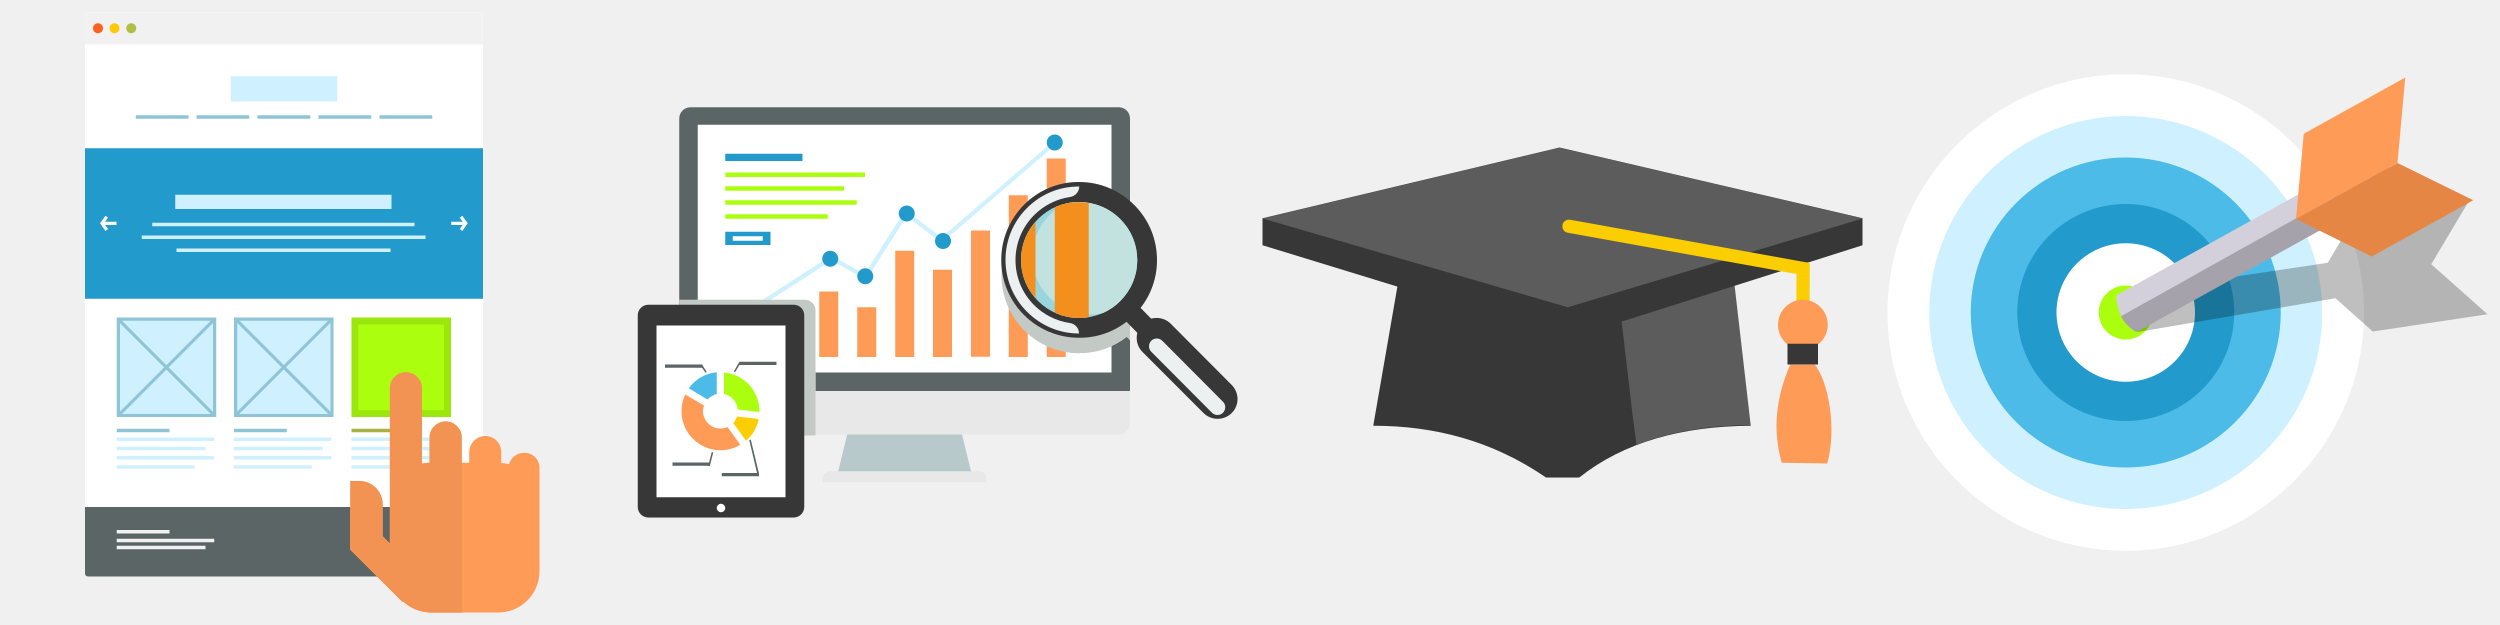
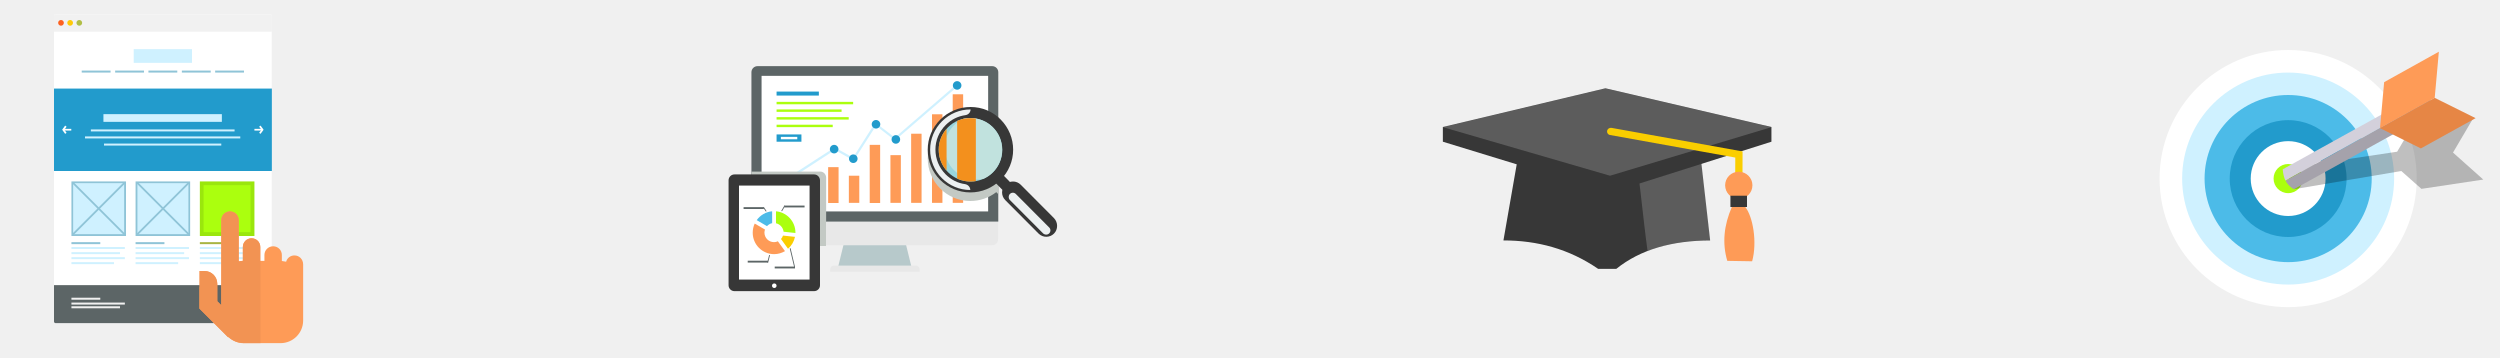
- <svg xmlns="http://www.w3.org/2000/svg" xmlns:xlink="http://www.w3.org/1999/xlink" version="1.1" id="Layer_1" x="0px" y="0px" viewBox="0 0 1000 250" enable-background="new 0 0 1000 250" xml:space="preserve">
+ <svg xmlns="http://www.w3.org/2000/svg" xmlns:xlink="http://www.w3.org/1999/xlink" version="1.1" id="Layer_1" x="0px" y="0px" viewBox="0 0 1750 250" enable-background="new 0 0 1750 250" xml:space="preserve">
+   <g>
+     <rect x="500" y="0" fill="none" width="250" height="250" />
+     <g>
+       <g>
+         <g>
+           <path fill="#B7C9CB" d="M592.3,163.9c-1.8,7.5-3.7,14.9-5.5,22.4c17,0,34.1,0,51.1,0c-1.8-7.5-3.7-14.9-5.5-22.4      C619.1,163.9,605.7,163.9,592.3,163.9z" />
+           <path fill="#E8E8E8" d="M641.1,185.9h-57.4c-1.5,0-2.6,1.4-2.6,3.1v1.2h62.7V189C643.8,187.2,642.6,185.9,641.1,185.9z" />
+           <path fill="#E8E8E8" d="M526,155.1v12.3c0,2.4,1.9,4.3,4.3,4.3h164.1c2.4,0,4.3-1.9,4.3-4.3v-12.3H526z" />
+           <path fill="#5C6566" d="M698.8,155.1V50.6c0-2.4-1.9-4.3-4.3-4.3H530.3c-2.4,0-4.3,1.9-4.3,4.3v104.5H698.8z" />
+           <rect x="533.1" y="53.1" fill="#FFFFFF" width="158.6" height="94.9" />
+         </g>
+         <g>
+           <rect x="550.6" y="132.4" fill="#FE9B57" width="7.3" height="9.7" />
+           <rect x="565.2" y="123.6" fill="#FE9B57" width="7.3" height="18.4" />
+           <rect x="579.7" y="117" fill="#FE9B57" width="7.3" height="25.1" />
+           <rect x="594.2" y="123" fill="#FE9B57" width="7.3" height="19" />
+           <rect x="608.8" y="101.4" fill="#FE9B57" width="7.3" height="40.7" />
+           <rect x="623.3" y="108.6" fill="#FE9B57" width="7.3" height="33.4" />
+           <rect x="637.8" y="93.6" fill="#FE9B57" width="7.3" height="48.4" />
+           <rect x="652.4" y="80" fill="#FE9B57" width="7.3" height="62" />
+           <rect x="666.9" y="66" fill="#FE9B57" width="7.3" height="76" />
+         </g>
+         <g>
+           <rect x="543.6" y="64.1" fill="#229BCC" width="29.6" height="2.8" />
+           <g>
+             <rect x="543.6" y="71.3" fill="#ABFF0E" width="53.6" height="1.7" />
+             <rect x="543.6" y="76.6" fill="#ABFF0E" width="45.5" height="1.7" />
+             <rect x="543.6" y="82" fill="#ABFF0E" width="50.5" height="1.7" />
+             <rect x="543.6" y="87.3" fill="#ABFF0E" width="39.3" height="1.7" />
+           </g>
+           <path fill="#229BCC" d="M543.6,94.1v5.1H561v-5.1H543.6z M558.1,97.5h-11.5v-1.7h11.5V97.5z" />
+         </g>
+       </g>
+       <g>
+         <path fill="#CFF1FF" d="M543,131.7c-0.3,0-0.5-0.1-0.7-0.4c-0.2-0.4-0.1-0.8,0.2-1.1l41.4-26.8c0.2-0.2,0.6-0.2,0.8,0l12.4,6.9     l15.2-23.9c0.1-0.2,0.3-0.3,0.5-0.3c0.2,0,0.4,0,0.6,0.2l13,10l42.9-37c0.3-0.3,0.8-0.2,1.1,0.1c0.3,0.3,0.2,0.8-0.1,1.1     l-43.4,37.4c-0.3,0.2-0.7,0.3-1,0L613.2,88l-15.2,23.8c-0.2,0.3-0.7,0.5-1,0.3l-12.6-7.1l-41,26.6     C543.3,131.6,543.1,131.7,543,131.7L543,131.7z" />
+       </g>
+       <circle fill="#229BCC" cx="544.1" cy="130.5" r="3" />
+       <circle fill="#229BCC" cx="583.9" cy="104.4" r="3" />
+       <circle fill="#229BCC" cx="597.3" cy="111.1" r="3" />
+       <circle fill="#229BCC" cx="613.2" cy="87" r="3" />
+       <circle fill="#229BCC" cx="627.1" cy="97.6" r="3" />
+       <circle fill="#229BCC" cx="670" cy="59.8" r="3" />
+       <g>
+         <defs>
+           <path id="SVGID_4_" d="M698.8,155.1V50.6c0-2.4-1.9-4.3-4.3-4.3H530.3c-2.4,0-4.3,1.9-4.3,4.3v104.5H698.8z" />
+         </defs>
+         <clipPath id="SVGID_1_">
+           <use xlink:href="#SVGID_4_" overflow="visible" />
+         </clipPath>
+         <path clip-path="url(#SVGID_1_)" fill="#C3C9C4" d="M737.8,158.6l-23.3-23.4c-2-2-4.9-2.7-7.5-2c-0.1-0.1-0.2-0.2-0.3-0.3     l-3.8-3.9c4.1-5.2,6.3-11.6,6.3-18.2c0-8-3.1-15.5-8.7-21.1c-5.6-5.7-13.1-8.8-21.1-8.8c-8,0-15.5,3.1-21.2,8.8     c-5.6,5.6-8.7,13.1-8.8,21.1c0,16.5,13.3,29.9,29.8,29.9c6.7,0,13-2.2,18.2-6.2l3.8,3.9c0.1,0.1,0.3,0.2,0.4,0.3     c-0.7,2.5,0,5.3,2,7.3l23.3,23.4c3,3,7.8,3,10.8,0c0,0,0,0,0,0C740.7,166.4,740.7,161.6,737.8,158.6z" />
+         <path clip-path="url(#SVGID_1_)" fill="#C3C9C4" d="M574.2,120.1h-55.8c-2.2,0-4.1,1.8-4.1,4.1v73.5c0,2.2,1.8,4.1,4.1,4.1h55.8     c2.2,0,4.1-1.8,4.1-4.1v-73.5C578.2,121.9,576.4,120.1,574.2,120.1z" />
+       </g>
+       <g>
+         <path fill="#373737" d="M737.8,163.5C737.8,163.5,737.8,163.5,737.8,163.5c-3,3-7.8,3-10.8,0l-23.3-23.4c-3-3-3-7.8,0-10.8     c0,0,0,0,0,0c3-3,7.8-3,10.8,0l23.3,23.4C740.7,155.7,740.7,160.6,737.8,163.5L737.8,163.5z" />
+         <path fill="#ECF0F1" d="M734.4,163.4c-1.1,1.1-3,1.1-4.2,0l-23.3-23.4c-1.1-1.2-1.1-3,0-4.2c1.2-1.2,3-1.2,4.2,0l23.3,23.4     C735.6,160.3,735.6,162.2,734.4,163.4L734.4,163.4z" />
+         <path fill="#373737" d="M700.4,125.9L700.4,125.9c-5.7,5.7-13.2,8.8-21.2,8.8c-16.5,0-29.9-13.5-29.8-29.9c0-8,3.1-15.4,8.8-21.1     c5.7-5.7,13.2-8.8,21.2-8.8c8,0,15.5,3.1,21.1,8.8c5.6,5.7,8.7,13.2,8.7,21.1C709.2,112.8,706,120.3,700.4,125.9L700.4,125.9z" />
+         <path fill="#ECF0F1" d="M679.2,133c-7.5,0-14.6-3-19.9-8.3c-5.3-5.3-8.2-12.4-8.2-19.9c0-7.5,3-14.6,8.3-19.9     c5.3-5.3,12.4-8.3,19.9-8.3c0,0,0,0,0.1,0v0c0,2-1.5,3.7-3.6,4c-5.2,0.7-10,3.1-13.8,6.9c-4.6,4.6-7.2,10.7-7.2,17.2     c0,6.5,2.5,12.6,7.1,17.3c3.8,3.8,8.5,6.2,13.7,6.9C677.7,129.3,679.2,131,679.2,133L679.2,133L679.2,133z" />
+         <g>
+           <path fill="none" d="M697.9,123.4" />
+         </g>
+         <path fill="#99D5DC" d="M663.6,89.1c-4.2,4.2-6.5,9.8-6.5,15.7c0,12.3,9.9,22.2,22.2,22.3c5.9,0,11.5-2.3,15.8-6.5l0,0     c4.2-4.2,6.5-9.8,6.5-15.7c0-5.9-2.3-11.5-6.5-15.7c-4.2-4.2-9.8-6.5-15.7-6.5C673.4,82.6,667.8,84.9,663.6,89.1L663.6,89.1z" />
+         <path fill="#C1E2DE" d="M695,89.1c-4.2-4.2-9.8-6.5-15.7-6.5c-1.7,0-3.3,0.2-4.9,0.5c-2.4,1.1-4.7,2.6-6.6,4.6     c-4.2,4.2-6.5,9.8-6.5,15.7c0,12.3,9.9,22.2,22.2,22.3c1.7,0,3.3-0.2,4.9-0.5c2.4-1.1,4.7-2.6,6.6-4.6l0,0     c4.2-4.2,6.5-9.8,6.5-15.7C701.5,98.9,699.2,93.4,695,89.1z" />
+         <g>
+           <path fill="#373737" d="M706.6,132.4c-1.5,1.5-3.9,1.5-5.4,0l-4.8-4.9c-1.5-1.5-1.5-3.9,0-5.4c0,0,0,0,0,0      c1.5-1.5,3.9-1.5,5.4,0l4.8,4.9C708.1,128.5,708.1,130.9,706.6,132.4C706.7,132.4,706.6,132.4,706.6,132.4z" />
+         </g>
+         <g>
+           <defs>
+             <path id="SVGID_3_" d="M663.6,89.1c-4.2,4.2-6.5,9.8-6.5,15.7c0,12.3,9.9,22.2,22.2,22.3c5.9,0,11.5-2.3,15.8-6.5l0,0       c4.2-4.2,6.5-9.8,6.5-15.7c0-5.9-2.3-11.5-6.5-15.7c-4.2-4.2-9.8-6.5-15.7-6.5C673.4,82.6,667.8,84.9,663.6,89.1L663.6,89.1z" />
+           </defs>
+           <clipPath id="SVGID_2_">
+             <use xlink:href="#SVGID_3_" overflow="visible" />
+           </clipPath>
+           <g clip-path="url(#SVGID_2_)">
+             <rect x="649.5" y="50.5" fill="#F3901D" width="13.1" height="111.4" />
+             <rect x="670" y="25.9" fill="#F3901D" width="13.1" height="136.7" />
+           </g>
+         </g>
+       </g>
+       <rect x="514.3" y="148.2" fill="#C3C9C4" width="63.9" height="24" />
+       <g>
+         <path fill="#373737" d="M569.9,122.1h-55.8c-2.2,0-4.1,1.8-4.1,4.1v73.5c0,2.2,1.8,4.1,4.1,4.1h55.8c2.2,0,4.1-1.8,4.1-4.1v-73.5     C573.9,123.9,572.1,122.1,569.9,122.1z" />
+         <path fill="#FFFFFF" d="M542,201.6c-0.9,0-1.6-0.7-1.6-1.6c0-0.9,0.7-1.6,1.6-1.6c0.9,0,1.6,0.7,1.6,1.6     C543.6,200.9,542.9,201.6,542,201.6z" />
+         <rect x="517.3" y="129.9" fill="#FFFFFF" width="49.4" height="65.8" />
+         <path fill="#FACE00" d="M548.1,164.9c-0.3,0.9-0.8,1.8-1.4,2.4l4.9,6.8c2.5-2.1,4.2-5,4.9-8.3L548.1,164.9z" />
+         <path fill="#ABFF0E" d="M543.2,156.3c2.8,0.6,5,3,5.3,5.9l8.3,0.9c0-0.1,0-0.2,0-0.3c0-7.8-6-14.2-13.6-14.9V156.3z" />
+         <path fill="#4CBBE8" d="M536.9,158.3c0.9-1,2.2-1.8,3.6-2.1v-8.3c-4.4,0.4-8.3,2.7-10.8,6.2L536.9,158.3z" />
+         <path fill="#FE9B57" d="M544.5,168.9c-0.8,0.4-1.7,0.6-2.7,0.6c-3.7,0-6.7-3-6.7-6.7c0-0.8,0.2-1.5,0.4-2.1l-7.2-4.2     c-0.9,1.9-1.4,4.1-1.4,6.4c0,8.3,6.7,15,15,15c2.8,0,5.3-0.8,7.6-2.1L544.5,168.9z" />
+         <g>
+           <rect x="542.3" y="186.6" fill="#5C6566" width="14.2" height="1.3" />
+           <rect x="523.4" y="182.5" fill="#5C6566" width="14.2" height="1.3" />
+           <rect x="520.5" y="145" fill="#5C6566" width="14.2" height="1.3" />
+           <g>
+             <polygon fill="#5C6566" points="537.7,183.9 537.1,183.7 538.4,178.5 539,178.6 537.7,183.9      " />
+           </g>
+           <g>
+             <polygon fill="#5C6566" points="536.1,148.1 534.2,145.3 534.7,144.9 536.6,147.8 536.1,148.1      " />
+           </g>
+           <rect x="549" y="143.9" fill="#5C6566" width="14.2" height="1.3" />
+           <g>
+             <polygon fill="#5C6566" points="547.4,147.9 546.9,147.6 549.1,143.8 549.6,144.2 547.4,147.9      " />
+           </g>
+           <g>
+             <polygon fill="#5C6566" points="555.9,186.9 552.8,173.9 553.4,173.7 556.5,186.8 555.9,186.9      " />
+           </g>
+         </g>
+       </g>
+     </g>
+   </g>
  <rect x="250" y="0" fill="none" width="250" height="250" />
-   <g>
+   <rect x="750" y="0" fill="none" width="250" height="250" />
+   <rect x="1250" y="0" fill="none" width="250" height="250" />
+   <g>
+     <rect x="0" y="0" fill="none" width="250" height="250" />
    <g>
      <g>
-         <path fill="#B7C9CB" d="M340.9,165.5c-1.9,7.8-3.8,15.6-5.7,23.4c17.8,0,35.6,0,53.3,0c-1.9-7.8-3.8-15.6-5.7-23.4     C368.8,165.5,354.9,165.5,340.9,165.5z" />
-         <path fill="#E8E8E8" d="M391.8,188.5h-59.9c-1.5,0-2.8,1.4-2.8,3.2v1.2h65.5v-1.2C394.6,189.9,393.3,188.5,391.8,188.5z" />
-         <path fill="#E8E8E8" d="M271.7,156.4v12.9c0,2.5,2,4.5,4.5,4.5h171.3c2.5,0,4.5-2,4.5-4.5v-12.9H271.7z" />
-         <path fill="#5C6566" d="M452,156.4v-109c0-2.5-2-4.5-4.5-4.5H276.2c-2.5,0-4.5,2-4.5,4.5v109H452z" />
-         <rect x="279.1" y="49.9" fill="#FFFFFF" width="165.5" height="99.1" />
-       </g>
-       <g>
-         <rect x="297.4" y="132.7" fill="#FE9B57" width="7.6" height="10.1" />
-         <rect x="312.6" y="123.6" fill="#FE9B57" width="7.6" height="19.2" />
-         <rect x="327.7" y="116.6" fill="#FE9B57" width="7.6" height="26.2" />
-         <rect x="342.9" y="122.9" fill="#FE9B57" width="7.6" height="19.9" />
-         <rect x="358.1" y="100.3" fill="#FE9B57" width="7.6" height="42.5" />
-         <rect x="373.2" y="107.9" fill="#FE9B57" width="7.6" height="34.9" />
-         <rect x="388.4" y="92.2" fill="#FE9B57" width="7.6" height="50.5" />
-         <rect x="403.5" y="78.1" fill="#FE9B57" width="7.6" height="64.7" />
-         <rect x="418.7" y="63.4" fill="#FE9B57" width="7.6" height="79.4" />
-       </g>
-       <g>
-         <rect x="290.1" y="61.5" fill="#229BCC" width="30.9" height="2.9" />
-         <g>
-           <rect x="290.1" y="69" fill="#ABFF0E" width="55.9" height="1.8" />
-           <rect x="290.1" y="74.5" fill="#ABFF0E" width="47.5" height="1.8" />
-           <rect x="290.1" y="80.1" fill="#ABFF0E" width="52.6" height="1.8" />
-           <rect x="290.1" y="85.7" fill="#ABFF0E" width="41" height="1.8" />
-         </g>
-         <path fill="#229BCC" d="M290.1,92.7V98h18.1v-5.3H290.1z M305.1,96.3h-12v-1.8h12V96.3z" />
-       </g>
+         <path fill="#FFFFFF" d="M190.3,225.1c0,0.6-0.5,1.1-1.1,1.1H38.9c-0.6,0-1.1-0.5-1.1-1.1v-214c0-0.6,0.5-1.1,1.1-1.1h150.2     c0.6,0,1.1,0.5,1.1,1.1V225.1z" />
+         <path fill="#F1F1F1" d="M190.3,22.2V11.1c0-0.6-0.5-1.1-1.1-1.1H38.9c-0.6,0-1.1,0.5-1.1,1.1v11.1H190.3z" />
+         <path fill="#5C6566" d="M37.8,199.6v25.5c0,0.6,0.5,1.1,1.1,1.1h150.2c0.6,0,1.1-0.5,1.1-1.1v-25.5H37.8z" />
+         <rect x="37.8" y="62" fill="#229BCC" width="152.5" height="57.7" />
+         <g>
+           <rect x="72.4" y="79.9" fill="#CFF1FF" width="82.9" height="5.4" />
+           <g>
+             <rect x="63.6" y="90.6" fill="#CFF1FF" width="100.6" height="1.4" />
+             <rect x="59.5" y="95.5" fill="#CFF1FF" width="108.7" height="1.4" />
+             <rect x="72.8" y="100.5" fill="#CFF1FF" width="82.1" height="1.4" />
+           </g>
+         </g>
+         <rect x="93.6" y="34.4" fill="#CFF1FF" width="40.8" height="9.6" />
+         <g>
+           <rect x="57.2" y="49.4" fill="#8FC4D7" width="20.2" height="1.4" />
+           <rect x="80.6" y="49.4" fill="#8FC4D7" width="20.2" height="1.4" />
+           <rect x="103.9" y="49.4" fill="#8FC4D7" width="20.2" height="1.4" />
+           <rect x="127.3" y="49.4" fill="#8FC4D7" width="20.2" height="1.4" />
+           <rect x="150.6" y="49.4" fill="#8FC4D7" width="20.2" height="1.4" />
+         </g>
+         <g>
+           <g>
+             <g>
+               <polygon fill="#FFFFFF" points="182.4,93.7 181.4,93 183,90.8 181.4,88.7 182.4,87.9 184.5,90.8 182.4,93.7       " />
+             </g>
+             <g>
+               <polygon fill="#FFFFFF" points="183.7,91.4 178.1,91.4 178.1,90.2 183.7,90.2 183.7,91.4       " />
+             </g>
+           </g>
+           <g>
+             <g>
+               <polygon fill="#FFFFFF" points="45.6,93.7 43.5,90.8 45.6,87.9 46.6,88.7 45.1,90.8 46.6,93 45.6,93.7       " />
+             </g>
+             <g>
+               <polygon fill="#FFFFFF" points="49.9,91.4 44.3,91.4 44.3,90.2 49.9,90.2 49.9,91.4       " />
+             </g>
+           </g>
+         </g>
+         <g>
+           <g>
+             <rect x="50.6" y="127.6" fill="#CFF1FF" width="36.9" height="36.9" />
+             <path fill="#8FC4D7" d="M86.9,128.2v35.7H51.2v-35.7H86.9 M88.1,127H50v38.2h38.2V127L88.1,127z" />
+           </g>
+           <g>
+             <g>
+               <path fill="#8FC4D7" d="M51.2,164.5c-0.2,0-0.3-0.1-0.4-0.2c-0.2-0.2-0.2-0.6,0-0.9l35.7-35.7c0.2-0.2,0.6-0.2,0.9,0        c0.2,0.2,0.2,0.6,0,0.9l-35.7,35.7C51.5,164.5,51.3,164.5,51.2,164.5L51.2,164.5z" />
+             </g>
+             <g>
+               <path fill="#8FC4D7" d="M86.9,164.5c-0.2,0-0.3-0.1-0.4-0.2l-35.7-35.7c-0.2-0.2-0.2-0.6,0-0.9c0.2-0.2,0.6-0.2,0.9,0        l35.7,35.7c0.2,0.2,0.2,0.6,0,0.9C87.2,164.5,87.1,164.5,86.9,164.5L86.9,164.5z" />
+             </g>
+           </g>
+         </g>
+         <g>
+           <g>
+             <rect x="95.5" y="127.6" fill="#CFF1FF" width="36.9" height="36.9" />
+             <path fill="#8FC4D7" d="M131.9,128.2v35.7H96.2v-35.7H131.9 M133.1,127H94.9v38.2h38.2V127L133.1,127z" />
+           </g>
+           <g>
+             <g>
+               <path fill="#8FC4D7" d="M96.2,164.5c-0.2,0-0.3-0.1-0.4-0.2c-0.2-0.2-0.2-0.6,0-0.9l35.7-35.7c0.2-0.2,0.6-0.2,0.9,0        c0.2,0.2,0.2,0.6,0,0.9l-35.7,35.7C96.5,164.5,96.3,164.5,96.2,164.5L96.2,164.5z" />
+             </g>
+             <g>
+               <path fill="#8FC4D7" d="M131.9,164.5c-0.2,0-0.3-0.1-0.4-0.2l-35.7-35.7c-0.2-0.2-0.2-0.6,0-0.9c0.2-0.2,0.6-0.2,0.9,0        l35.7,35.7c0.2,0.2,0.2,0.6,0,0.9C132.2,164.5,132,164.5,131.9,164.5L131.9,164.5z" />
+             </g>
+           </g>
+         </g>
+         <rect x="141.2" y="128.3" fill="#ABFF0E" width="35.5" height="35.5" />
+         <path fill="#9AE60D" d="M175.4,129.6v32.9h-32.9v-32.9H175.4 M178.1,127h-38.2v38.2h38.2V127L178.1,127z" />
+         <g>
+           <g>
+             <path fill="none" d="M141.1,163.9" />
+           </g>
+           <g>
+             <path fill="none" d="M176.9,128.2" />
+           </g>
+         </g>
+         <g>
+           <rect x="50" y="172.9" fill="#CFF1FF" width="37.4" height="1.4" />
+           <rect x="50" y="176.5" fill="#CFF1FF" width="34" height="1.4" />
+           <rect x="50" y="180" fill="#CFF1FF" width="37.4" height="1.4" />
+           <rect x="50" y="183.5" fill="#CFF1FF" width="29.8" height="1.4" />
+           <g>
+             <rect x="50" y="169.5" fill="#8FC4D7" width="20.2" height="1.4" />
+           </g>
+         </g>
+         <g>
+           <rect x="50" y="211.8" fill="#F1F1F1" width="37.4" height="1.4" />
+           <rect x="50" y="214.4" fill="#F1F1F1" width="34" height="1.4" />
+           <g>
+             <rect x="50" y="208.4" fill="#F1F1F1" width="20.2" height="1.4" />
+           </g>
+         </g>
+         <g>
+           <rect x="94.9" y="172.9" fill="#CFF1FF" width="37.4" height="1.4" />
+           <rect x="94.9" y="176.5" fill="#CFF1FF" width="34" height="1.4" />
+           <rect x="94.9" y="180" fill="#CFF1FF" width="37.4" height="1.4" />
+           <rect x="94.9" y="183.5" fill="#CFF1FF" width="29.8" height="1.4" />
+           <g>
+             <rect x="94.9" y="169.5" fill="#8FC4D7" width="20.2" height="1.4" />
+           </g>
+         </g>
+         <g>
+           <rect x="139.9" y="172.9" fill="#CFF1FF" width="37.4" height="1.4" />
+           <rect x="139.9" y="176.5" fill="#CFF1FF" width="34" height="1.4" />
+           <rect x="139.9" y="180" fill="#CFF1FF" width="37.4" height="1.4" />
+           <rect x="139.9" y="183.5" fill="#CFF1FF" width="29.8" height="1.4" />
+           <g>
+             <rect x="139.9" y="169.5" fill="#A8B442" width="20.2" height="1.4" />
+           </g>
+         </g>
+         <path fill="#F1F1F1" d="M178.1,212.1c0,1.7-1.4,3.2-3.2,3.2c-1.7,0-3.2-1.4-3.2-3.2c0-1.7,1.4-3.2,3.2-3.2     C176.7,208.9,178.1,210.3,178.1,212.1z" />
+         <circle fill="#F1F1F1" cx="166.8" cy="212.1" r="3.2" />
+         <path fill="#F1F1F1" d="M161.8,212.1c0,1.7-1.4,3.2-3.2,3.2c-1.7,0-3.2-1.4-3.2-3.2c0-1.7,1.4-3.2,3.2-3.2     C160.4,208.9,161.8,210.3,161.8,212.1z" />
+         <circle fill="#B1BE46" cx="55.5" cy="16" r="2" />
+         <circle fill="#FFC907" cx="49.1" cy="16" r="2" />
+         <circle fill="#FD6120" cx="42.7" cy="16" r="2" />
+       </g>
+       <path fill="#FE9B57" d="M206.1,178.8c-2.8,0-5.1,1.8-5.8,4.4c-1-0.2-2-0.4-3-0.5v-4.2c0-3.4-2.7-6.1-6.1-6.1    c-3.4,0-6.1,2.7-6.1,6.1v4.1h-2.9v-9.7c0-3.4-2.7-6.1-6.1-6.1c-3.4,0-6.1,2.7-6.1,6.1v9.7c-1,0-2,0.2-2.9,0.4v-28.9    c0-3.4-2.7-6.1-6.1-6.1c-3.4,0-6.1,2.7-6.1,6.1v43.7c0,0.2,0,0.5,0,0.7v15.2l-2.8-2.8v-12.2c0-5-4-9-9-9h-3c-0.1,0-0.2,0-0.4,0    v11.3c0,0,0,0-0.1,0v15l20.2,20.2v-0.4c2.8,2.7,6.7,4.4,10.9,4.4h25.7c8.7,0,15.8-7.1,15.8-15.8v-10.6v-15.1v-13.6    C212.2,181.5,209.5,178.8,206.1,178.8z" />
+       <path fill="#F29353" d="M182.4,182.6h-0.2v-9.7c0-3.4-2.7-6.1-6.1-6.1c-3.4,0-6.1,2.7-6.1,6.1v9.7c-1,0-2,0.2-2.9,0.4v-28.9    c0-3.4-2.7-6.1-6.1-6.1c-3.4,0-6.1,2.7-6.1,6.1v43.7c0,0.2,0,0.5,0,0.7v15.2l-2.8-2.8v-12.2c0-5-4-9-9-9h-3c-0.1,0-0.2,0-0.4,0    v11.3c0,0,0,0-0.1,0v15l20.2,20.2v-0.4c2.8,2.7,6.7,4.4,10.9,4.4h11.7V182.6z" />
    </g>
+   </g>
+   <g>
+     <rect x="1000" y="0" fill="none" width="250" height="250" />
    <g>
-       <path fill="#CFF1FF" d="M289.4,131.9c-0.3,0-0.5-0.1-0.7-0.4c-0.2-0.4-0.1-0.9,0.2-1.1l43.2-28c0.3-0.2,0.6-0.2,0.8,0l12.9,7.2    l15.9-24.9c0.1-0.2,0.3-0.3,0.5-0.4c0.2,0,0.5,0,0.6,0.2L376.6,95l44.8-38.6c0.3-0.3,0.9-0.3,1.1,0.1c0.3,0.3,0.3,0.9-0.1,1.2    l-45.3,39.1c-0.3,0.3-0.7,0.3-1,0l-13.4-10.3l-15.8,24.8c-0.2,0.4-0.7,0.5-1.1,0.3l-13.2-7.4l-42.8,27.7    C289.7,131.9,289.6,131.9,289.4,131.9L289.4,131.9z" />
+       <g>
+         <path fill-rule="evenodd" clip-rule="evenodd" fill="#373737" d="M1063,107.6h127.2l6.9,60.7c-26.6,0.1-48.8,6.3-65.7,19.9h-12.7     c-20.5-14.1-42.8-19.9-66.3-19.9L1063,107.6z" />
+         <path opacity="0.2" fill-rule="evenodd" clip-rule="evenodd" fill="#F1F1F1" d="M1151,157.5c0.7,6.2,1.5,12.2,2.3,18.2     c12.9-5,27.6-7.4,44.1-7.5l-6.9-60.7h-45.7C1147.3,124,1149.1,140.7,1151,157.5z" />
+         <polygon fill-rule="evenodd" clip-rule="evenodd" fill="#373737" points="1010,88.9 1123.8,61.8 1240,88.9 1240,99.2 1126.9,135      1010,99.2    " />
+         <polygon opacity="0.2" fill-rule="evenodd" clip-rule="evenodd" fill="#F1F1F1" points="1010,89 1123.8,61.9 1240,89 1240,89      1127,123 1127,123    " />
+         <path fill-rule="evenodd" clip-rule="evenodd" fill="#FE9B57" d="M1212.3,144.9h9.4c5.3,6.7,8.5,24.5,4.8,38l-17.4-0.3     C1205.4,170.1,1206.8,157.5,1212.3,144.9" />
+         <path fill="#FACE00" d="M1217.1,139.3L1217.1,139.3c-1.4,0-2.5-1.1-2.5-2.5l0.1-26.5L1127,94.5c-1.4-0.2-2.3-1.6-2-2.9     c0.2-1.4,1.6-2.3,3-2.1l91.8,16.5l-0.1,30.8C1219.6,138.2,1218.5,139.3,1217.1,139.3z" />
+         <g>
+           <path fill-rule="evenodd" clip-rule="evenodd" fill="#FE9B57" d="M1217.1,120.7c5,0,9.1,4,9.1,9c0,5-4,9.1-9.1,9.1      c-5,0-9-4-9-9.1C1208,124.7,1212.1,120.7,1217.1,120.7z" />
+           <path fill="#FE9B57" d="M1217.1,139.2c-5.3,0-9.5-4.3-9.5-9.5c0-5.3,4.3-9.5,9.5-9.5c5.3,0,9.6,4.3,9.6,9.5      C1226.7,135,1222.4,139.2,1217.1,139.2z M1217.1,121.2c-4.7,0-8.5,3.8-8.5,8.5c0,4.7,3.8,8.5,8.5,8.5c4.7,0,8.6-3.8,8.6-8.5      C1225.6,125,1221.8,121.2,1217.1,121.2z" />
+         </g>
+         <rect x="1211.3" y="137" fill-rule="evenodd" clip-rule="evenodd" fill="#373737" width="11.6" height="7.9" />
+       </g>
    </g>
-     <circle fill="#229BCC" cx="290.6" cy="130.8" r="3.2" />
-     <circle fill="#229BCC" cx="332.1" cy="103.5" r="3.2" />
-     <circle fill="#229BCC" cx="346.1" cy="110.5" r="3.2" />
-     <circle fill="#229BCC" cx="362.7" cy="85.4" r="3.2" />
-     <circle fill="#229BCC" cx="377.2" cy="96.4" r="3.2" />
-     <circle fill="#229BCC" cx="421.9" cy="57" r="3.2" />
-     <g>
-       <defs>
-         <path id="SVGID_4_" d="M452,156.4v-109c0-2.5-2-4.5-4.5-4.5H276.2c-2.5,0-4.5,2-4.5,4.5v109H452z" />
-       </defs>
-       <clipPath id="SVGID_1_">
-         <use xlink:href="#SVGID_4_" overflow="visible" />
-       </clipPath>
-       <path clip-path="url(#SVGID_1_)" fill="#C3C9C4" d="M492.7,160.1l-24.3-24.4c-2.1-2.1-5.2-2.8-7.9-2c-0.1-0.1-0.2-0.2-0.3-0.3    l-3.9-4.1c4.2-5.4,6.5-12.1,6.6-19c0-8.3-3.2-16.1-9.1-22.1c-5.9-5.9-13.7-9.2-22-9.2c-8.3,0-16.2,3.2-22.1,9.1    c-5.9,5.9-9.1,13.7-9.1,22c0,17.2,13.9,31.2,31.1,31.2c7,0,13.6-2.3,19-6.5l3.9,4.1c0.1,0.1,0.3,0.2,0.4,0.4    c-0.7,2.6,0,5.6,2.1,7.7l24.3,24.4c3.1,3.1,8.2,3.1,11.3,0c0,0,0,0,0,0C495.8,168.2,495.8,163.2,492.7,160.1z" />
-       <path clip-path="url(#SVGID_1_)" fill="#C3C9C4" d="M322,119.9h-58.2c-2.3,0-4.2,1.9-4.2,4.2v76.7c0,2.3,1.9,4.2,4.2,4.2H322    c2.3,0,4.2-1.9,4.2-4.2v-76.7C326.2,121.8,324.3,119.9,322,119.9z" />
-     </g>
-     <g>
-       <path fill="#373737" d="M492.7,165.2C492.7,165.2,492.7,165.2,492.7,165.2c-3.1,3.1-8.2,3.1-11.3,0L457,140.8    c-3.1-3.1-3.1-8.2,0-11.3c0,0,0,0,0,0c3.1-3.1,8.2-3.1,11.3,0l24.3,24.4C495.8,157.1,495.8,162.1,492.7,165.2L492.7,165.2z" />
-       <path fill="#ECF0F1" d="M489.2,165.1c-1.2,1.2-3.2,1.2-4.4,0l-24.3-24.4c-1.2-1.2-1.2-3.2,0-4.4c1.2-1.2,3.2-1.2,4.4,0l24.3,24.4    C490.4,161.9,490.4,163.8,489.2,165.1L489.2,165.1z" />
-       <path fill="#373737" d="M453.7,126L453.7,126c-5.9,5.9-13.8,9.2-22.1,9.1c-17.2,0-31.2-14-31.1-31.2c0-8.3,3.3-16.1,9.1-22    c5.9-5.9,13.8-9.2,22.1-9.1c8.3,0,16.1,3.3,22,9.2c5.9,5.9,9.1,13.7,9.1,22.1C462.8,112.3,459.6,120.1,453.7,126L453.7,126z" />
-       <path fill="#ECF0F1" d="M431.6,133.4c-7.8,0-15.2-3.1-20.8-8.7c-5.6-5.6-8.6-13-8.6-20.8c0-7.8,3.1-15.2,8.6-20.7    c5.6-5.6,12.9-8.6,20.8-8.6c0,0,0,0,0.1,0v0c0,2.1-1.6,3.9-3.7,4.2c-5.4,0.8-10.4,3.3-14.3,7.2c-4.8,4.8-7.5,11.2-7.5,18    c0,6.8,2.6,13.2,7.4,18c3.9,3.9,8.9,6.4,14.3,7.2C430,129.5,431.6,131.2,431.6,133.4L431.6,133.4L431.6,133.4z" />
-       <g>
-         <path fill="none" d="M451.1,123.4" />
-       </g>
-       <path fill="#99D5DC" d="M415.2,87.6c-4.4,4.4-6.8,10.2-6.8,16.4c0,12.8,10.4,23.2,23.2,23.2c6.2,0,12-2.4,16.5-6.8l0,0    c4.4-4.4,6.8-10.2,6.8-16.3c0-6.2-2.4-12-6.8-16.4c-4.4-4.4-10.2-6.8-16.4-6.8C425.5,80.7,419.6,83.2,415.2,87.6L415.2,87.6z" />
-       <path fill="#C1E2DE" d="M448.1,87.6c-4.4-4.4-10.2-6.8-16.4-6.8c-1.7,0-3.5,0.2-5.1,0.6c-2.5,1.1-4.9,2.7-6.9,4.8    c-4.4,4.4-6.8,10.2-6.8,16.4c0,12.8,10.4,23.2,23.2,23.2c1.7,0,3.5-0.2,5.1-0.6c2.5-1.1,4.9-2.7,6.9-4.8l0,0    c4.4-4.4,6.8-10.2,6.8-16.3C454.9,97.8,452.5,92,448.1,87.6z" />
-       <g>
-         <path fill="#373737" d="M460.2,132.8c-1.6,1.6-4.1,1.6-5.6,0l-5-5.1c-1.6-1.6-1.5-4.1,0-5.6c0,0,0,0,0,0c1.6-1.6,4.1-1.5,5.6,0     l5,5.1C461.8,128.7,461.8,131.2,460.2,132.8C460.2,132.7,460.2,132.7,460.2,132.8z" />
-       </g>
-       <g>
-         <defs>
-           <path id="SVGID_3_" d="M415.2,87.6c-4.4,4.4-6.8,10.2-6.8,16.4c0,12.8,10.4,23.2,23.2,23.2c6.2,0,12-2.4,16.5-6.8l0,0      c4.4-4.4,6.8-10.2,6.8-16.3c0-6.2-2.4-12-6.8-16.4c-4.4-4.4-10.2-6.8-16.4-6.8C425.5,80.7,419.6,83.2,415.2,87.6L415.2,87.6z" />
-         </defs>
-         <clipPath id="SVGID_2_">
-           <use xlink:href="#SVGID_3_" overflow="visible" />
-         </clipPath>
-         <g clip-path="url(#SVGID_2_)">
-           <rect x="400.6" y="47.3" fill="#F3901D" width="13.6" height="116.3" />
-           <rect x="421.9" y="21.6" fill="#F3901D" width="13.6" height="142.6" />
-         </g>
-       </g>
-     </g>
-     <rect x="259.5" y="149.2" fill="#C3C9C4" width="66.7" height="25" />
-     <g>
-       <path fill="#373737" d="M317.5,121.9h-58.2c-2.3,0-4.2,1.9-4.2,4.2v76.7c0,2.3,1.9,4.2,4.2,4.2h58.2c2.3,0,4.2-1.9,4.2-4.2v-76.7    C321.7,123.8,319.8,121.9,317.5,121.9z" />
-       <path fill="#FFFFFF" d="M288.4,204.9c-0.9,0-1.7-0.8-1.7-1.7c0-0.9,0.8-1.7,1.7-1.7c0.9,0,1.7,0.8,1.7,1.7    C290.1,204.2,289.3,204.9,288.4,204.9z" />
-       <rect x="262.6" y="130.2" fill="#FFFFFF" width="51.6" height="68.7" />
-       <path fill="#FACE00" d="M294.8,166.6c-0.3,1-0.8,1.8-1.5,2.6l5.1,7.1c2.6-2.2,4.4-5.2,5.1-8.7L294.8,166.6z" />
-       <path fill="#ABFF0E" d="M289.6,157.6c3,0.6,5.2,3.1,5.5,6.2l8.7,1c0-0.1,0-0.2,0-0.3c0-8.1-6.2-14.8-14.2-15.5V157.6z" />
-       <path fill="#4CBBE8" d="M283,159.8c1-1.1,2.3-1.8,3.7-2.2v-8.7c-4.6,0.4-8.7,2.9-11.2,6.4L283,159.8z" />
-       <path fill="#FE9B57" d="M291,170.8c-0.9,0.4-1.8,0.6-2.8,0.6c-3.9,0-7-3.1-7-7c0-0.8,0.2-1.5,0.4-2.2l-7.5-4.4    c-1,2-1.5,4.3-1.5,6.7c0,8.6,7,15.6,15.6,15.6c2.9,0,5.6-0.8,7.9-2.2L291,170.8z" />
-       <g>
-         <rect x="288.7" y="189.2" fill="#5C6566" width="14.9" height="1.3" />
-         <rect x="269" y="185" fill="#5C6566" width="14.9" height="1.3" />
-         <rect x="266" y="145.8" fill="#5C6566" width="14.9" height="1.3" />
-         <g>
-           <polygon fill="#5C6566" points="283.9,186.5 283.3,186.3 284.7,180.8 285.3,181 283.9,186.5     " />
-         </g>
-         <g>
-           <polygon fill="#5C6566" points="282.2,149.1 280.2,146.2 280.8,145.8 282.7,148.8 282.2,149.1     " />
-         </g>
-         <rect x="295.7" y="144.7" fill="#5C6566" width="14.9" height="1.3" />
-         <g>
-           <polygon fill="#5C6566" points="294,148.9 293.5,148.6 295.8,144.7 296.4,145 294,148.9     " />
-         </g>
-         <g>
-           <polygon fill="#5C6566" points="302.9,189.6 299.7,176 300.3,175.8 303.6,189.4 302.9,189.6     " />
-         </g>
-       </g>
-     </g>
-   </g>
-   <rect x="0" y="0" fill="none" width="250" height="250" />
-   <g>
-     <g>
-       <path fill="#FFFFFF" d="M193.1,229.5c0,0.7-0.5,1.2-1.2,1.2H35.2c-0.7,0-1.2-0.5-1.2-1.2V6.2C34,5.5,34.5,5,35.2,5h156.8    c0.7,0,1.2,0.5,1.2,1.2V229.5z" />
-       <path fill="#F1F1F1" d="M193.1,17.7V6.2c0-0.7-0.5-1.2-1.2-1.2H35.2C34.5,5,34,5.5,34,6.2v11.6H193.1z" />
-       <path fill="#5C6566" d="M34,202.8v26.6c0,0.7,0.5,1.2,1.2,1.2h156.8c0.7,0,1.2-0.5,1.2-1.2v-26.6H34z" />
-       <rect x="34" y="59.3" fill="#229BCC" width="159.2" height="60.2" />
-       <g>
-         <rect x="70.1" y="77.9" fill="#CFF1FF" width="86.5" height="5.7" />
-         <g>
-           <rect x="60.9" y="89.1" fill="#CFF1FF" width="104.9" height="1.4" />
-           <rect x="56.7" y="94.2" fill="#CFF1FF" width="113.5" height="1.4" />
-           <rect x="70.6" y="99.4" fill="#CFF1FF" width="85.6" height="1.4" />
-         </g>
-       </g>
-       <rect x="92.3" y="30.5" fill="#CFF1FF" width="42.6" height="10.1" />
-       <g>
-         <rect x="54.3" y="46.1" fill="#8FC4D7" width="21.1" height="1.4" />
-         <rect x="78.6" y="46.1" fill="#8FC4D7" width="21.1" height="1.4" />
-         <rect x="103" y="46.1" fill="#8FC4D7" width="21.1" height="1.4" />
-         <rect x="127.4" y="46.1" fill="#8FC4D7" width="21.1" height="1.4" />
-         <rect x="151.8" y="46.1" fill="#8FC4D7" width="21.1" height="1.4" />
-       </g>
-       <g>
-         <g>
-           <g>
-             <polygon fill="#FFFFFF" points="184.9,92.4 183.9,91.6 185.5,89.3 183.9,87.1 184.9,86.3 187.1,89.3 184.9,92.4      " />
-           </g>
-           <g>
-             <polygon fill="#FFFFFF" points="186.3,90 180.5,90 180.5,88.7 186.3,88.7 186.3,90      " />
-           </g>
-         </g>
-         <g>
-           <g>
-             <polygon fill="#FFFFFF" points="42.2,92.4 40,89.3 42.2,86.3 43.2,87.1 41.6,89.3 43.2,91.6 42.2,92.4      " />
-           </g>
-           <g>
-             <polygon fill="#FFFFFF" points="46.6,90 40.8,90 40.8,88.7 46.6,88.7 46.6,90      " />
-           </g>
-         </g>
-       </g>
-       <g>
-         <g>
-           <rect x="47.3" y="127.7" fill="#CFF1FF" width="38.6" height="38.6" />
-           <path fill="#8FC4D7" d="M85.2,128.3v37.3H48v-37.3H85.2 M86.5,127H46.7v39.8h39.8V127L86.5,127z" />
-         </g>
-         <g>
-           <g>
-             <path fill="#8FC4D7" d="M48,166.2c-0.2,0-0.3-0.1-0.5-0.2c-0.2-0.2-0.2-0.7,0-0.9l37.3-37.3c0.2-0.3,0.7-0.3,0.9,0       c0.2,0.2,0.2,0.7,0,0.9l-37.3,37.3C48.3,166.2,48.1,166.2,48,166.2L48,166.2z" />
-           </g>
-           <g>
-             <path fill="#8FC4D7" d="M85.2,166.2c-0.2,0-0.3-0.1-0.5-0.2l-37.3-37.3c-0.2-0.2-0.2-0.7,0-0.9c0.2-0.3,0.7-0.3,0.9,0       l37.3,37.3c0.2,0.2,0.2,0.7,0,0.9C85.6,166.2,85.4,166.2,85.2,166.2L85.2,166.2z" />
-           </g>
-         </g>
-       </g>
-       <g>
-         <g>
-           <rect x="94.3" y="127.7" fill="#CFF1FF" width="38.6" height="38.6" />
-           <path fill="#8FC4D7" d="M132.2,128.3v37.3H94.9v-37.3H132.2 M133.5,127H93.6v39.8h39.8V127L133.5,127z" />
-         </g>
-         <g>
-           <g>
-             <path fill="#8FC4D7" d="M94.9,166.2c-0.2,0-0.3-0.1-0.5-0.2c-0.2-0.2-0.2-0.7,0-0.9l37.3-37.3c0.2-0.3,0.7-0.3,0.9,0       c0.2,0.2,0.2,0.7,0,0.9l-37.3,37.3C95.2,166.2,95.1,166.2,94.9,166.2L94.9,166.2z" />
-           </g>
-           <g>
-             <path fill="#8FC4D7" d="M132.2,166.2c-0.2,0-0.3-0.1-0.5-0.2l-37.3-37.3c-0.2-0.2-0.2-0.7,0-0.9c0.2-0.3,0.7-0.3,0.9,0       l37.3,37.3c0.2,0.2,0.2,0.7,0,0.9C132.5,166.2,132.3,166.2,132.2,166.2L132.2,166.2z" />
-           </g>
-         </g>
-       </g>
-       <rect x="142" y="128.4" fill="#ABFF0E" width="37.1" height="37.1" />
-       <path fill="#9AE60D" d="M177.6,129.8v34.3h-34.3v-34.3H177.6 M180.4,127h-39.8v39.8h39.8V127L180.4,127z" />
-       <g>
-         <g>
-           <path fill="none" d="M141.8,165.6" />
-         </g>
-         <g>
-           <path fill="none" d="M179.1,128.3" />
-         </g>
-       </g>
-       <g>
-         <rect x="46.7" y="175" fill="#CFF1FF" width="39" height="1.4" />
-         <rect x="46.7" y="178.7" fill="#CFF1FF" width="35.5" height="1.4" />
-         <rect x="46.7" y="182.4" fill="#CFF1FF" width="39" height="1.4" />
-         <rect x="46.7" y="186.1" fill="#CFF1FF" width="31.1" height="1.4" />
-         <g>
-           <rect x="46.7" y="171.5" fill="#8FC4D7" width="21.1" height="1.4" />
-         </g>
-       </g>
-       <g>
-         <rect x="46.7" y="215.5" fill="#F1F1F1" width="39" height="1.4" />
-         <rect x="46.7" y="218.3" fill="#F1F1F1" width="35.5" height="1.4" />
-         <g>
-           <rect x="46.7" y="212" fill="#F1F1F1" width="21.1" height="1.4" />
-         </g>
-       </g>
-       <g>
-         <rect x="93.6" y="175" fill="#CFF1FF" width="39" height="1.4" />
-         <rect x="93.6" y="178.7" fill="#CFF1FF" width="35.5" height="1.4" />
-         <rect x="93.6" y="182.4" fill="#CFF1FF" width="39" height="1.4" />
-         <rect x="93.6" y="186.1" fill="#CFF1FF" width="31.1" height="1.4" />
-         <g>
-           <rect x="93.6" y="171.5" fill="#8FC4D7" width="21.1" height="1.4" />
-         </g>
-       </g>
-       <g>
-         <rect x="140.6" y="175" fill="#CFF1FF" width="39" height="1.4" />
-         <rect x="140.6" y="178.7" fill="#CFF1FF" width="35.5" height="1.4" />
-         <rect x="140.6" y="182.4" fill="#CFF1FF" width="39" height="1.4" />
-         <rect x="140.6" y="186.1" fill="#CFF1FF" width="31.1" height="1.4" />
-         <g>
-           <rect x="140.6" y="171.5" fill="#A8B442" width="21.1" height="1.4" />
-         </g>
-       </g>
-       <path fill="#F1F1F1" d="M180.4,215.9c0,1.8-1.5,3.3-3.3,3.3c-1.8,0-3.3-1.5-3.3-3.3c0-1.8,1.5-3.3,3.3-3.3    C178.9,212.6,180.4,214,180.4,215.9z" />
-       <circle fill="#F1F1F1" cx="168.6" cy="215.9" r="3.3" />
-       <path fill="#F1F1F1" d="M163.4,215.9c0,1.8-1.5,3.3-3.3,3.3c-1.8,0-3.3-1.5-3.3-3.3c0-1.8,1.5-3.3,3.3-3.3    C161.9,212.6,163.4,214,163.4,215.9z" />
-       <circle fill="#B1BE46" cx="52.5" cy="11.3" r="2" />
-       <circle fill="#FFC907" cx="45.8" cy="11.3" r="2" />
-       <circle fill="#FD6120" cx="39.2" cy="11.3" r="2" />
-     </g>
-     <path fill="#FE9B57" d="M209.7,181.1c-2.9,0-5.3,1.9-6.1,4.6c-1-0.3-2-0.4-3.1-0.5v-4.4c0-3.5-2.8-6.4-6.4-6.4   c-3.5,0-6.4,2.9-6.4,6.4v4.3h-3.1V175c0-3.5-2.8-6.4-6.4-6.4c-3.5,0-6.4,2.8-6.4,6.4v10.1c-1,0-2.1,0.2-3.1,0.4v-30.2   c0-3.5-2.8-6.4-6.4-6.4c-3.5,0-6.4,2.8-6.4,6.4v45.6c0,0.2,0,0.5,0,0.7v15.8l-2.9-2.9v-12.7c0-5.2-4.2-9.4-9.4-9.4h-3.1   c-0.1,0-0.3,0-0.4,0v11.8c0,0,0,0-0.1,0v15.6l21.1,21.1v-0.4c3,2.8,7,4.5,11.4,4.5h26.8c9.1,0,16.5-7.4,16.5-16.5v-11v-15.8v-14.2   C216,183.9,213.2,181.1,209.7,181.1z" />
-     <path fill="#F29353" d="M184.9,185.1h-0.2V175c0-3.5-2.8-6.4-6.4-6.4c-3.5,0-6.4,2.8-6.4,6.4v10.1c-1,0-2.1,0.2-3.1,0.4v-30.2   c0-3.5-2.8-6.4-6.4-6.4c-3.5,0-6.4,2.8-6.4,6.4v45.6c0,0.2,0,0.5,0,0.7v15.8l-2.9-2.9v-12.7c0-5.2-4.2-9.4-9.4-9.4h-3.1   c-0.1,0-0.3,0-0.4,0v11.8c0,0,0,0-0.1,0v15.6l21.1,21.1v-0.4c3,2.8,7,4.5,11.4,4.5h12.2V185.1z" />
-   </g>
-   <rect x="500" y="0" fill="none" width="250" height="250" />
-   <g>
-     <g>
-       <path fill-rule="evenodd" clip-rule="evenodd" fill="#373737" d="M560.3,106.9H693l7.3,63.4c-27.7,0.2-50.9,6.6-68.6,20.7h-13.3    c-21.4-14.7-44.6-20.7-69.1-20.7L560.3,106.9z" />
-       <path opacity="0.2" fill-rule="evenodd" clip-rule="evenodd" fill="#F1F1F1" d="M652.2,158.9c0.7,6.5,1.6,12.8,2.4,19    c13.4-5.2,28.8-7.8,46-7.9l-7.2-63.4h-47.7C648.3,124,650.1,141.4,652.2,158.9z" />
-       <polygon fill-rule="evenodd" clip-rule="evenodd" fill="#373737" points="505,87.3 623.8,59 745,87.3 745,98.1 627,135.5     505,98.1   " />
-       <polygon opacity="0.2" fill-rule="evenodd" clip-rule="evenodd" fill="#F1F1F1" points="505,87.4 623.8,59.1 745,87.4 745,87.4     627.1,122.9 627.1,122.9   " />
-       <path fill-rule="evenodd" clip-rule="evenodd" fill="#FE9B57" d="M716.1,145.8h9.8c5.5,7,8.9,25.5,5,39.6l-18.2-0.3    C708.9,172,710.4,158.9,716.1,145.8" />
-       <path fill="#FACE00" d="M721.1,140L721.1,140c-1.4,0-2.6-1.2-2.6-2.7l0.1-27.7l-91.5-16.5c-1.4-0.2-2.4-1.6-2.1-3.1    c0.2-1.4,1.7-2.4,3.1-2.1l95.8,17.3l-0.1,32.1C723.7,138.8,722.6,140,721.1,140z" />
-       <g>
-         <path fill-rule="evenodd" clip-rule="evenodd" fill="#FE9B57" d="M721.1,120.5c5.2,0,9.5,4.2,9.5,9.4c0,5.2-4.2,9.4-9.5,9.4     c-5.2,0-9.4-4.2-9.4-9.4C711.6,124.7,715.9,120.5,721.1,120.5z" />
-         <path fill="#FE9B57" d="M721.1,139.9c-5.5,0-9.9-4.5-9.9-10c0-5.5,4.4-10,9.9-10c5.5,0,10,4.5,10,10     C731.1,135.4,726.6,139.9,721.1,139.9z M721.1,121c-4.9,0-8.9,4-8.9,8.9c0,4.9,4,8.9,8.9,8.9c4.9,0,8.9-4,8.9-8.9     C730,125,726,121,721.1,121z" />
-       </g>
-       <rect x="715" y="137.5" fill-rule="evenodd" clip-rule="evenodd" fill="#373737" width="12.2" height="8.3" />
-     </g>
-   </g>
-   <rect x="750" y="0" fill="none" width="250" height="250" />
-   <g>
-     <path fill="#FFFFFF" d="M850.3,220.3c-52.6,0-95.3-42.8-95.3-95.3s42.8-95.3,95.3-95.3c52.6,0,95.3,42.8,95.3,95.3   S902.9,220.3,850.3,220.3z" />
-     <path fill="#CFF1FF" d="M850.3,203.6c-43.4,0-78.6-35.3-78.6-78.6c0-43.4,35.3-78.6,78.6-78.6c43.4,0,78.6,35.3,78.6,78.6   C929,168.4,893.7,203.6,850.3,203.6z" />
-     <path fill="#4CBBE8" d="M912.3,125c0,34.2-27.8,62-62,62c-34.2,0-62-27.8-62-62s27.8-62,62-62C884.6,63,912.3,90.8,912.3,125z" />
-     <circle fill="#229BCC" cx="850.3" cy="125" r="43.4" />
-     <circle fill="#FFFFFF" cx="850.3" cy="125" r="27.7" />
-     <circle fill="#ABFF0E" cx="850.3" cy="125" r="10.8" />
-     <polygon opacity="0.25" points="995,125.7 972.5,105.7 972.5,105.7 988.1,79.5 942.2,86.4 931.1,105.1 847.6,117.6 855,132.8    934.2,119.3 949.1,132.6  " />
-     <path fill="#D3D0DB" d="M951.7,59.8l-105.3,58.4c0.4,3.6,1,6.2,2.1,8.4l107.1-59.9L951.7,59.8z" />
-     <path fill="#A5A2AB" d="M955.5,66.6l-107.1,59.9c1.3,2.6,3.2,4.5,6.1,6.4l105.3-58.4L955.5,66.6z" />
-     <polygon fill="#FE9B57" points="959,65.2 962.1,31 921.5,53.5 918.4,87.6 959,65.2  " />
-     <polygon fill="#E68645" points="959,65.2 918.4,87.6 948.7,102.6 989.3,80.1  " />
+   </g>
+   <rect x="1500" y="0" fill="none" width="250" height="250" />
+   <g>
+     <path fill="#FFFFFF" d="M1601.7,215c-49.6,0-90-40.4-90-90s40.4-90,90-90c49.6,0,90,40.4,90,90S1651.3,215,1601.7,215z" />
+     <path fill="#CFF1FF" d="M1601.7,199.2c-40.9,0-74.2-33.3-74.2-74.2c0-40.9,33.3-74.2,74.2-74.2c40.9,0,74.2,33.3,74.2,74.2   C1675.9,165.9,1642.6,199.2,1601.7,199.2z" />
+     <path fill="#4CBBE8" d="M1660.2,125c0,32.3-26.2,58.5-58.5,58.5c-32.3,0-58.5-26.2-58.5-58.5s26.2-58.5,58.5-58.5   C1634,66.5,1660.2,92.7,1660.2,125z" />
+     <circle fill="#229BCC" cx="1601.7" cy="125" r="40.9" />
+     <circle fill="#FFFFFF" cx="1601.7" cy="125" r="26.2" />
+     <circle fill="#ABFF0E" cx="1601.7" cy="125" r="10.2" />
+     <polygon opacity="0.25" points="1738.3,125.7 1717.1,106.8 1717.1,106.8 1731.7,82 1688.4,88.5 1678,106.2 1599.1,118    1606.1,132.4 1680.9,119.7 1695,132.2  " />
+     <path fill="#D3D0DB" d="M1697.4,63.4l-99.5,55.1c0.3,3.4,0.9,5.9,1.9,7.9L1701,69.9L1697.4,63.4z" />
+     <path fill="#A5A2AB" d="M1701,69.9l-101.1,56.6c1.2,2.4,3,4.2,5.8,6l99.5-55.1L1701,69.9z" />
+     <polygon fill="#FE9B57" points="1704.3,68.5 1707.2,36.2 1668.9,57.5 1666,89.7 1704.3,68.5  " />
+     <polygon fill="#E68645" points="1704.3,68.5 1666,89.7 1694.6,103.9 1732.9,82.7  " />
  </g>
</svg>
